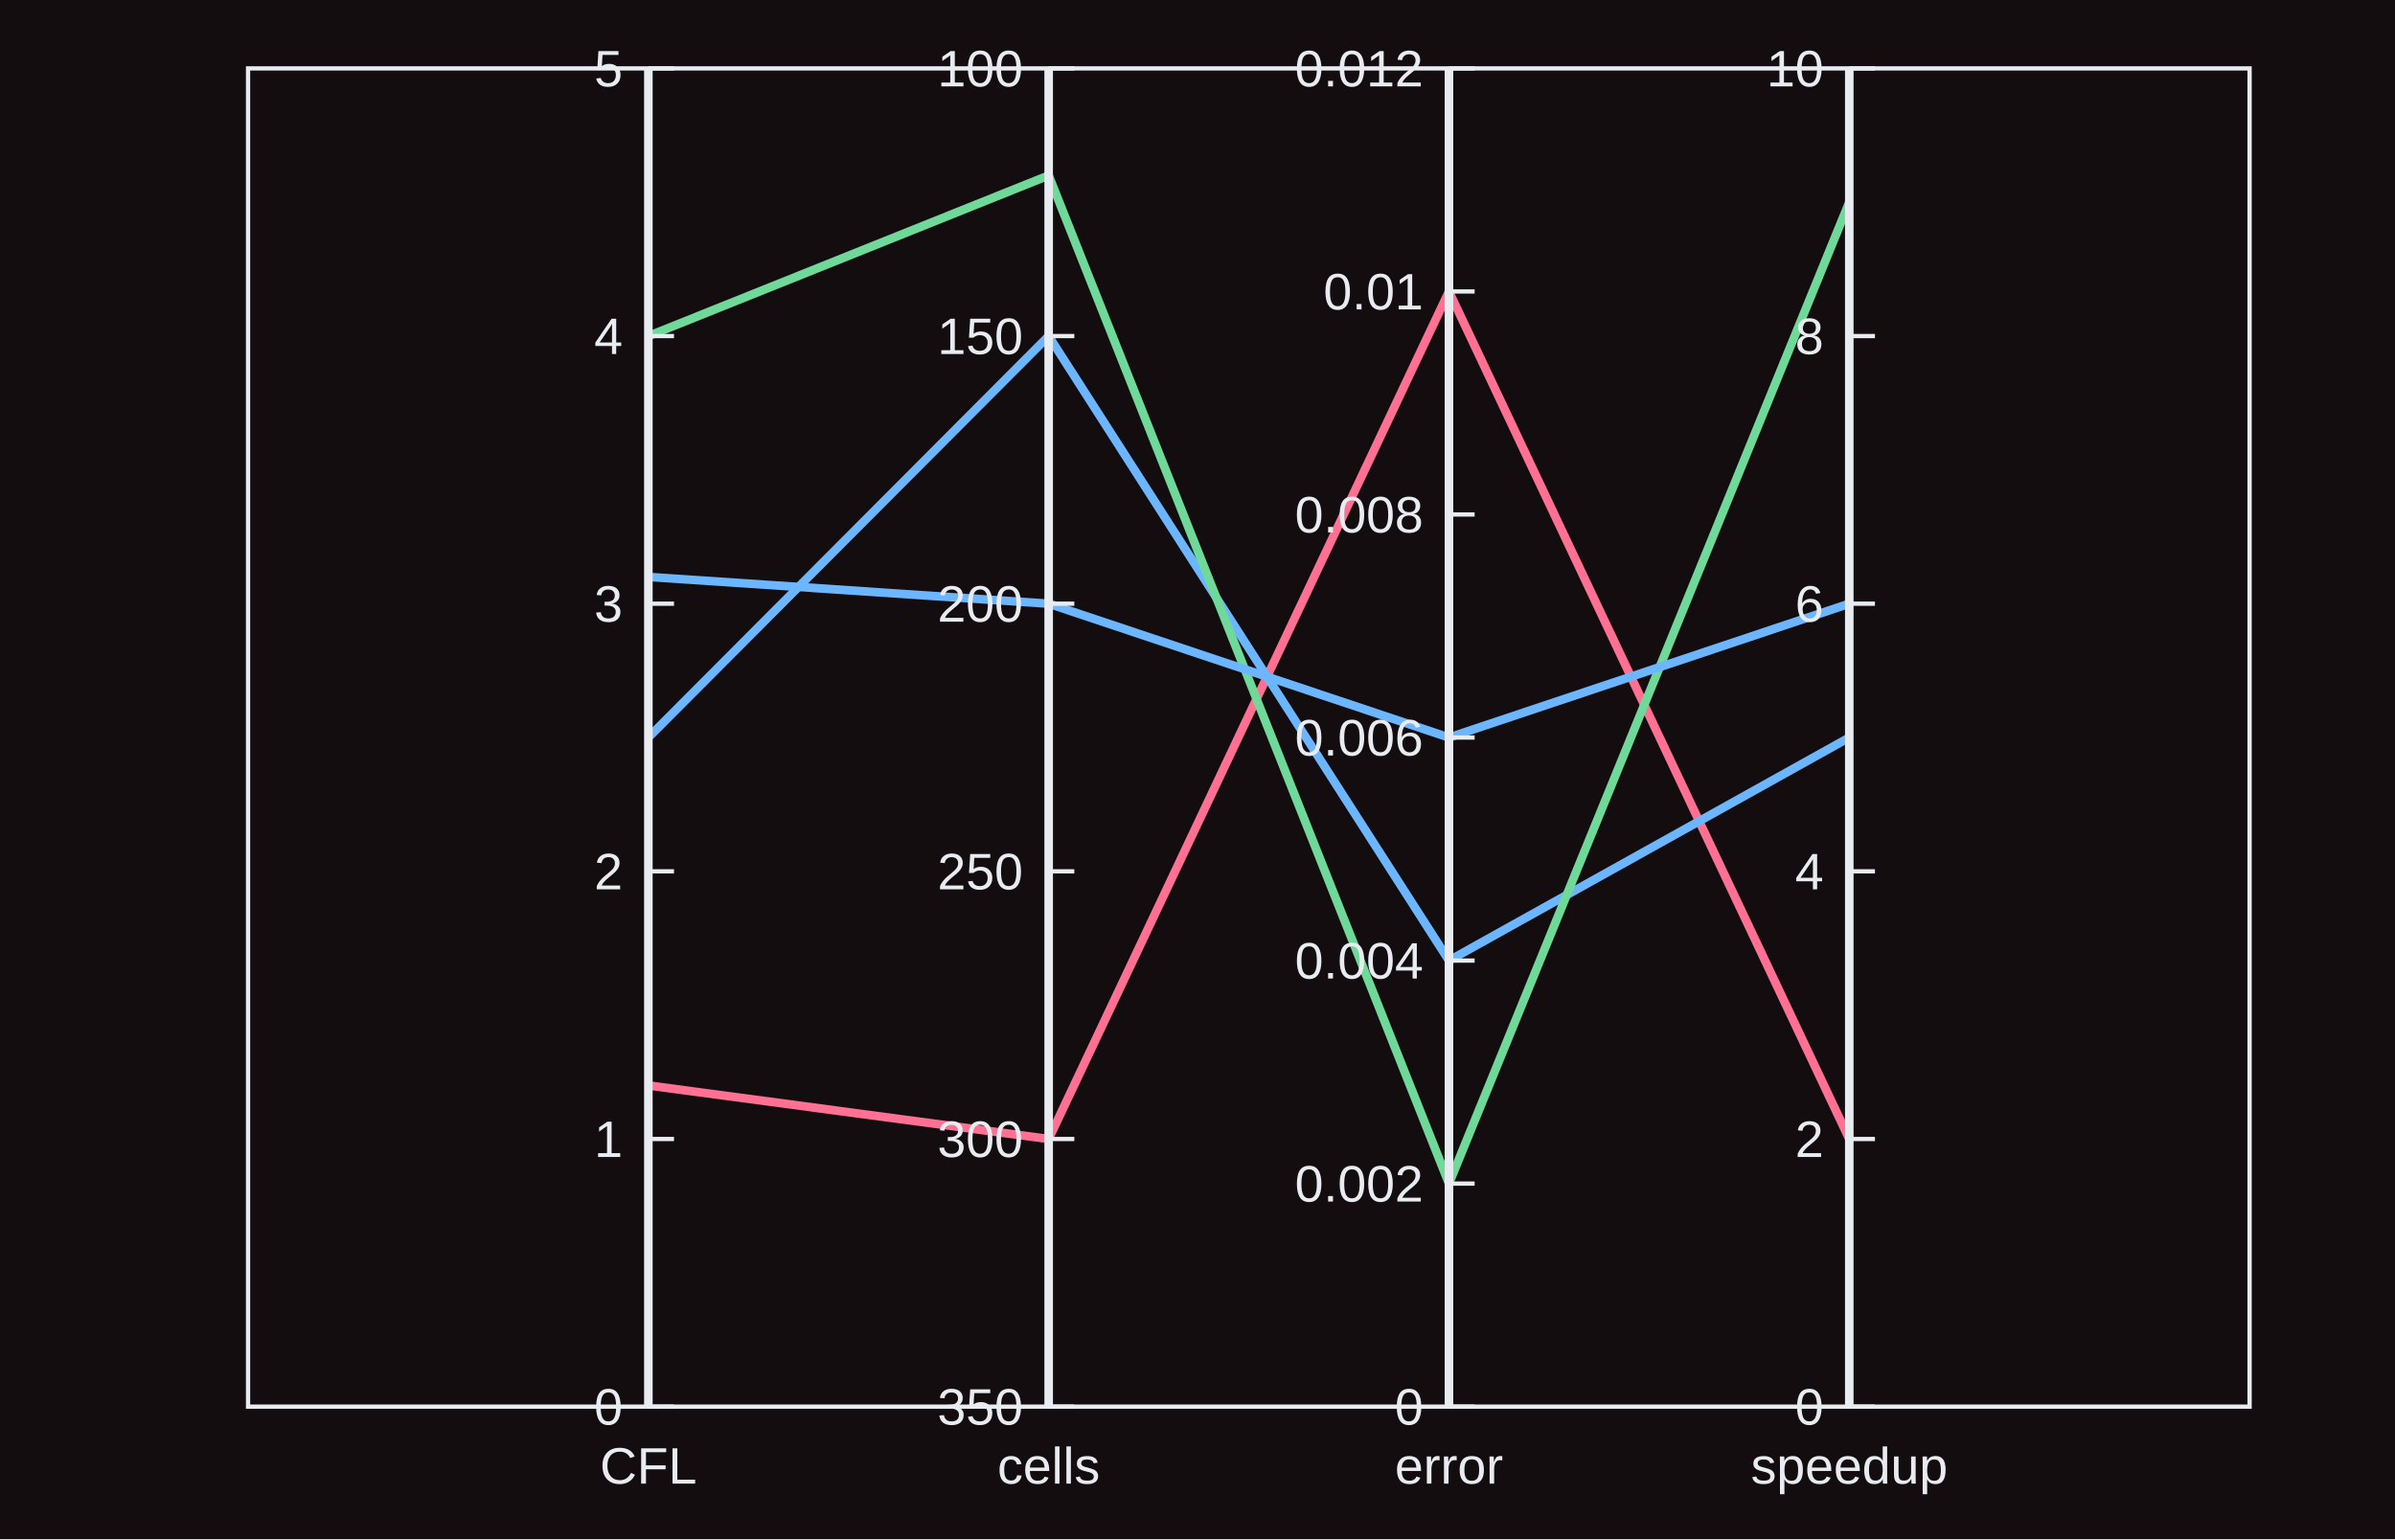
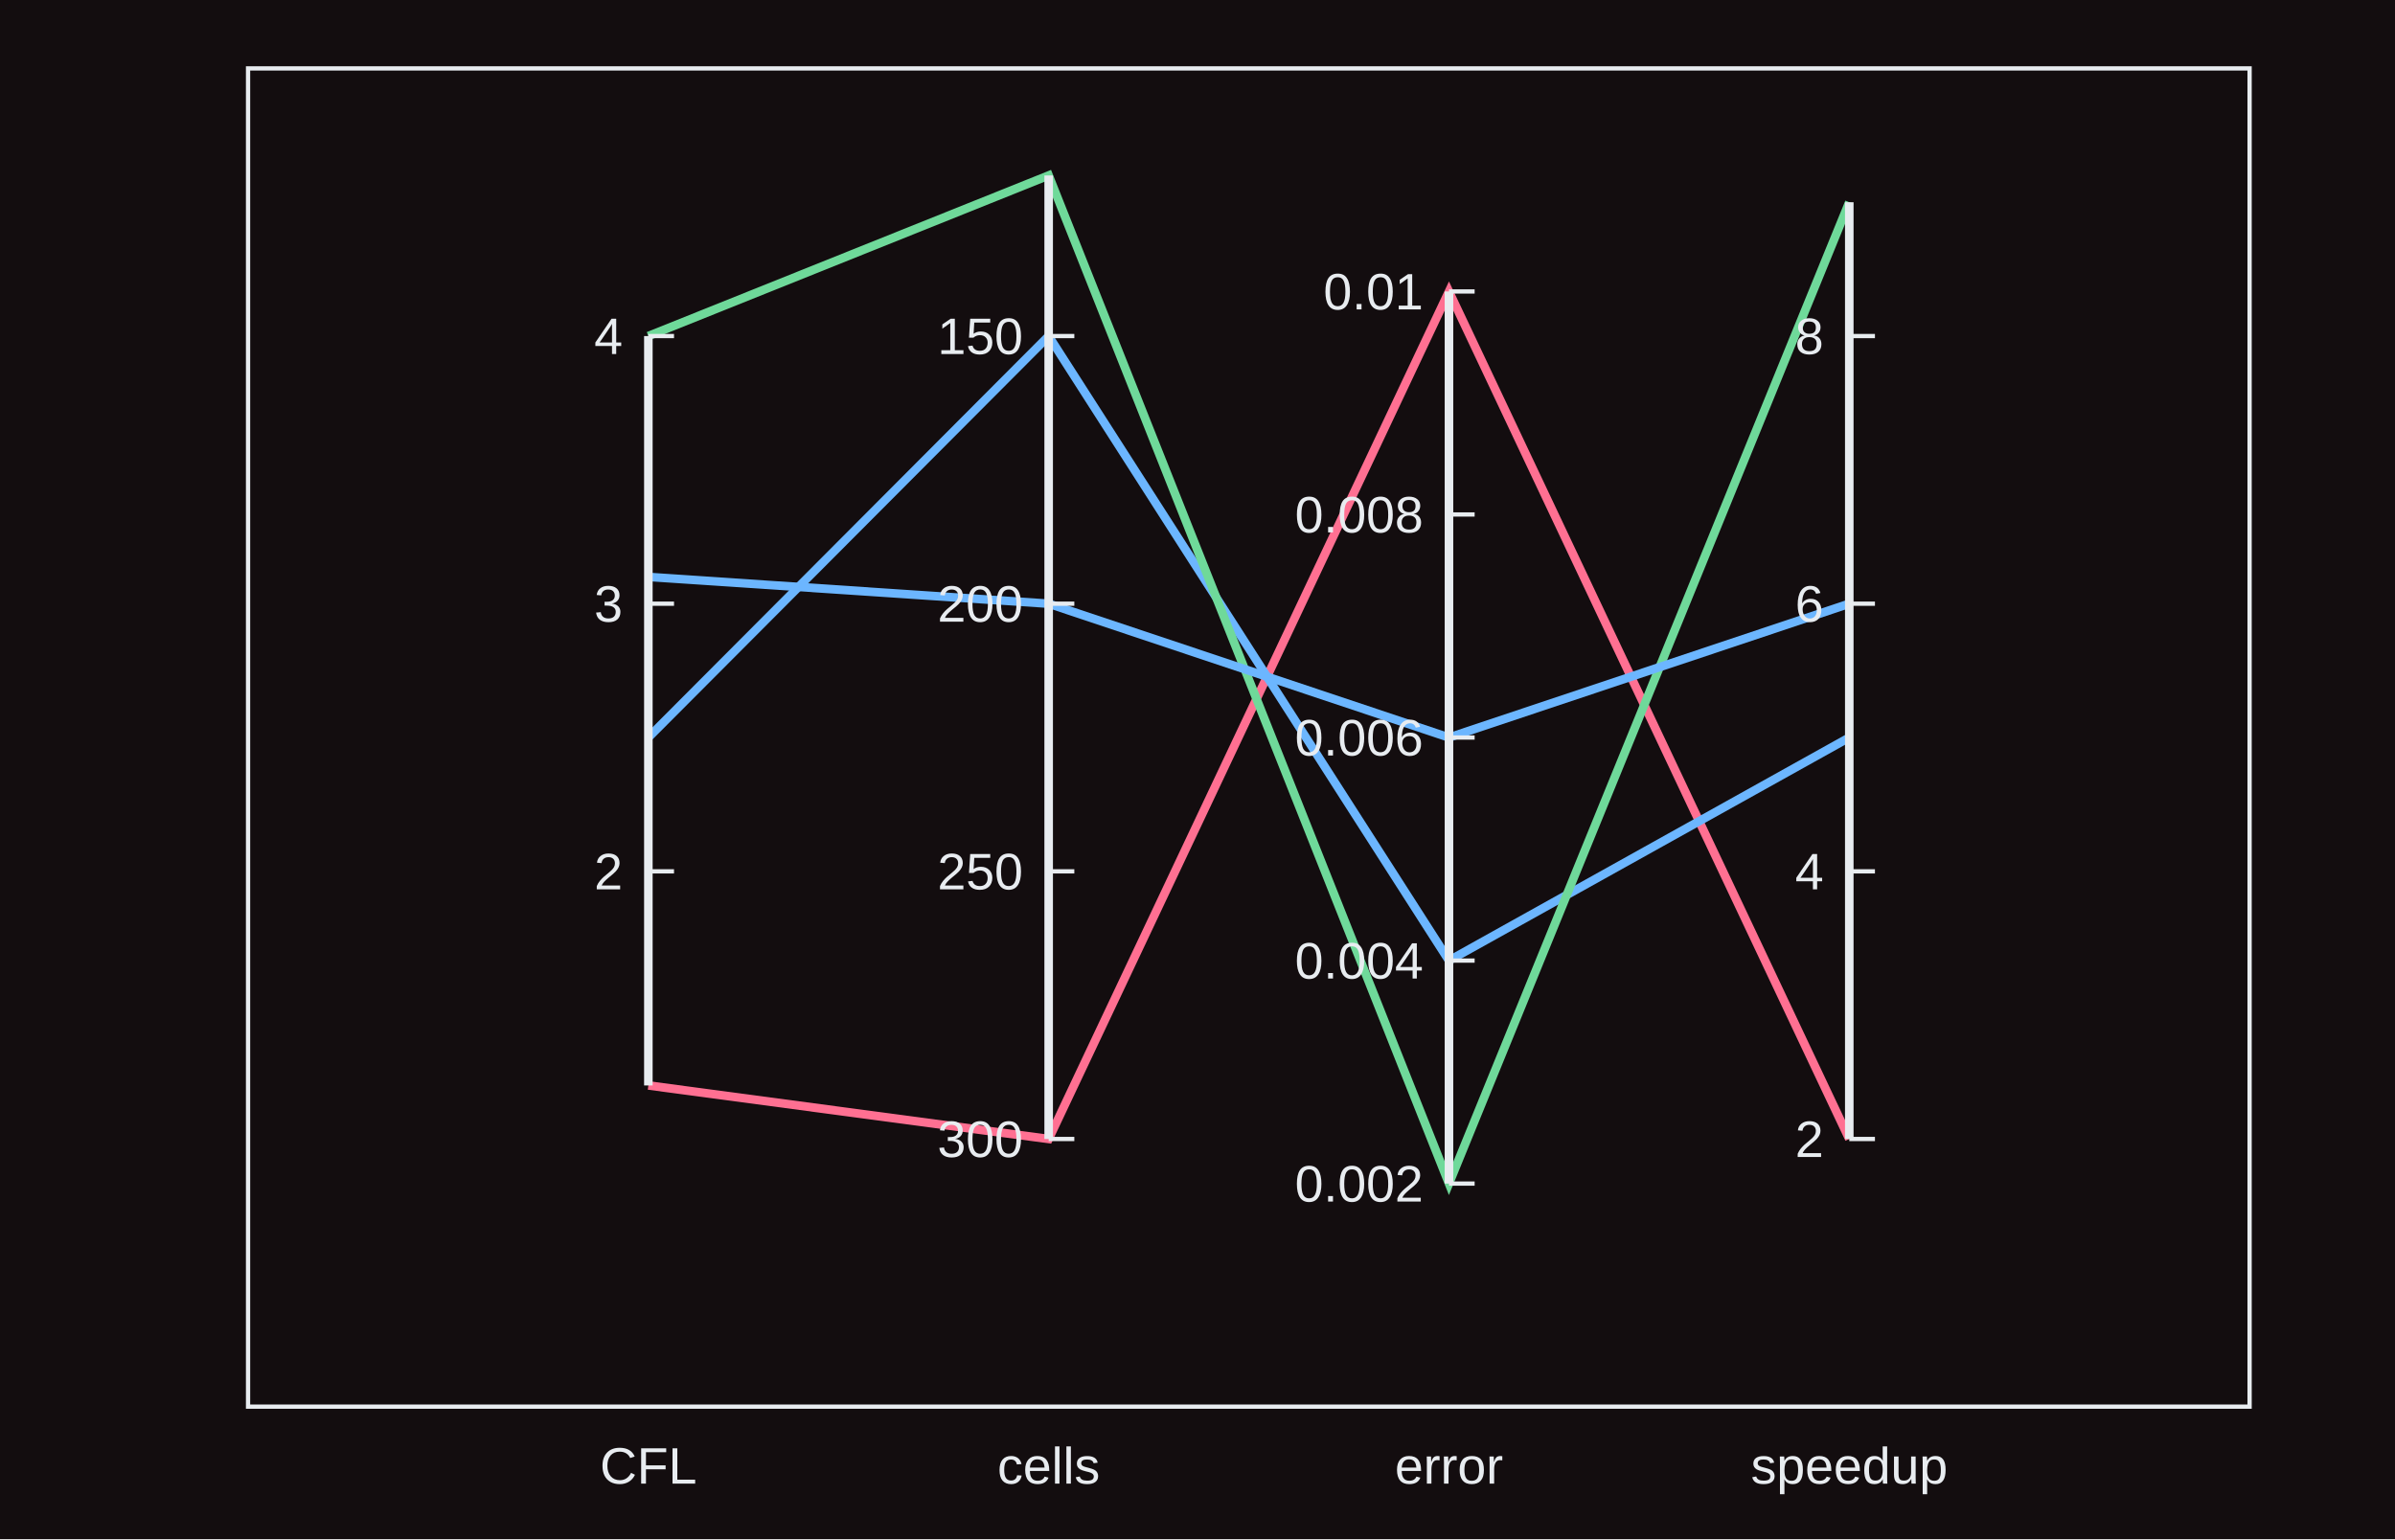
<svg xmlns="http://www.w3.org/2000/svg" width="560" height="360" viewBox="0 0 560 360" font-family="Arial,Helvetica,sans-serif" font-size="12" fill="#e8ecf0" data-theme="night" data-frame="#e8ecf0" data-grid-color="#5c4950">
  <rect x="0" y="0" width="560" height="360" fill="#130d0f" stroke="none" stroke-width="0" />
  <g class="fs-parallel">
    <rect x="58" y="16" width="468" height="313" fill="none" stroke="#e8ecf0" stroke-width="1" />
    <polyline fill="none" stroke="#ff7092" stroke-width="2" points="151.6,253.88 245.2,266.4 338.8,68.17 432.4,266.4" />
    <polyline fill="none" stroke="#6cb6ff" stroke-width="2" points="151.6,172.5 245.2,78.6 338.8,224.67 432.4,172.5" />
    <polyline fill="none" stroke="#6fd99a" stroke-width="2" points="151.6,78.6 245.2,41.04 338.8,276.83 432.4,47.3" />
    <polyline fill="none" stroke="#6cb6ff" stroke-width="2" points="151.6,134.94 245.2,141.2 338.8,172.5 432.4,141.2" />
-     <polyline fill="none" stroke="#e8ecf0" stroke-width="2" points="151.6,329 151.6,16" />
-     <polyline fill="none" stroke="#e8ecf0" stroke-width="1" points="151.6,329 157.6,329" />
-     <text x="145.6" y="333.2" text-anchor="end">0</text>
-     <polyline fill="none" stroke="#e8ecf0" stroke-width="1" points="151.6,266.4 157.6,266.4" />
-     <text x="145.6" y="270.6" text-anchor="end">1</text>
+     <polyline fill="none" stroke="#e8ecf0" stroke-width="2" points="151.6,253.88 151.6,78.6" />
    <polyline fill="none" stroke="#e8ecf0" stroke-width="1" points="151.6,203.8 157.6,203.8" />
    <text x="145.6" y="208" text-anchor="end">2</text>
    <polyline fill="none" stroke="#e8ecf0" stroke-width="1" points="151.6,141.2 157.6,141.2" />
    <text x="145.6" y="145.4" text-anchor="end">3</text>
    <polyline fill="none" stroke="#e8ecf0" stroke-width="1" points="151.6,78.6 157.6,78.6" />
    <text x="145.6" y="82.8" text-anchor="end">4</text>
-     <polyline fill="none" stroke="#e8ecf0" stroke-width="1" points="151.6,16 157.6,16" />
-     <text x="145.6" y="20.2" text-anchor="end">5</text>
    <text x="151.6" y="347" text-anchor="middle">CFL</text>
-     <polyline fill="none" stroke="#e8ecf0" stroke-width="2" points="245.2,329 245.2,16" />
-     <polyline fill="none" stroke="#e8ecf0" stroke-width="1" points="245.2,16 251.2,16" />
-     <text x="239.2" y="20.2" text-anchor="end">100</text>
+     <polyline fill="none" stroke="#e8ecf0" stroke-width="2" points="245.2,41.04 245.2,266.4" />
    <polyline fill="none" stroke="#e8ecf0" stroke-width="1" points="245.2,78.6 251.2,78.6" />
    <text x="239.2" y="82.8" text-anchor="end">150</text>
    <polyline fill="none" stroke="#e8ecf0" stroke-width="1" points="245.2,141.2 251.2,141.2" />
    <text x="239.2" y="145.4" text-anchor="end">200</text>
    <polyline fill="none" stroke="#e8ecf0" stroke-width="1" points="245.2,203.8 251.2,203.8" />
    <text x="239.2" y="208" text-anchor="end">250</text>
    <polyline fill="none" stroke="#e8ecf0" stroke-width="1" points="245.2,266.4 251.2,266.4" />
    <text x="239.2" y="270.6" text-anchor="end">300</text>
-     <polyline fill="none" stroke="#e8ecf0" stroke-width="1" points="245.2,329 251.2,329" />
-     <text x="239.2" y="333.2" text-anchor="end">350</text>
    <text x="245.2" y="347" text-anchor="middle">cells</text>
-     <polyline fill="none" stroke="#e8ecf0" stroke-width="2" points="338.8,329 338.8,16" />
-     <polyline fill="none" stroke="#e8ecf0" stroke-width="1" points="338.8,329 344.8,329" />
-     <text x="332.8" y="333.2" text-anchor="end">0</text>
+     <polyline fill="none" stroke="#e8ecf0" stroke-width="2" points="338.8,276.83 338.8,68.17" />
    <polyline fill="none" stroke="#e8ecf0" stroke-width="1" points="338.8,276.83 344.8,276.83" />
    <text x="332.8" y="281.03" text-anchor="end">0.002</text>
    <polyline fill="none" stroke="#e8ecf0" stroke-width="1" points="338.8,224.67 344.8,224.67" />
    <text x="332.8" y="228.87" text-anchor="end">0.004</text>
    <polyline fill="none" stroke="#e8ecf0" stroke-width="1" points="338.8,172.5 344.8,172.5" />
    <text x="332.8" y="176.7" text-anchor="end">0.006</text>
    <polyline fill="none" stroke="#e8ecf0" stroke-width="1" points="338.8,120.33 344.8,120.33" />
    <text x="332.8" y="124.53" text-anchor="end">0.008</text>
    <polyline fill="none" stroke="#e8ecf0" stroke-width="1" points="338.8,68.17 344.8,68.17" />
    <text x="332.8" y="72.37" text-anchor="end">0.01</text>
-     <polyline fill="none" stroke="#e8ecf0" stroke-width="1" points="338.8,16 344.8,16" />
-     <text x="332.8" y="20.2" text-anchor="end">0.012</text>
    <text x="338.8" y="347" text-anchor="middle">error</text>
-     <polyline fill="none" stroke="#e8ecf0" stroke-width="2" points="432.4,329 432.4,16" />
-     <polyline fill="none" stroke="#e8ecf0" stroke-width="1" points="432.4,329 438.4,329" />
-     <text x="426.4" y="333.2" text-anchor="end">0</text>
+     <polyline fill="none" stroke="#e8ecf0" stroke-width="2" points="432.4,266.4 432.4,47.3" />
    <polyline fill="none" stroke="#e8ecf0" stroke-width="1" points="432.4,266.4 438.4,266.4" />
    <text x="426.4" y="270.6" text-anchor="end">2</text>
    <polyline fill="none" stroke="#e8ecf0" stroke-width="1" points="432.4,203.8 438.4,203.8" />
    <text x="426.4" y="208" text-anchor="end">4</text>
    <polyline fill="none" stroke="#e8ecf0" stroke-width="1" points="432.4,141.2 438.4,141.2" />
    <text x="426.4" y="145.4" text-anchor="end">6</text>
    <polyline fill="none" stroke="#e8ecf0" stroke-width="1" points="432.4,78.6 438.4,78.6" />
    <text x="426.4" y="82.8" text-anchor="end">8</text>
-     <polyline fill="none" stroke="#e8ecf0" stroke-width="1" points="432.4,16 438.4,16" />
-     <text x="426.4" y="20.2" text-anchor="end">10</text>
    <text x="432.4" y="347" text-anchor="middle">speedup</text>
  </g>
</svg>
